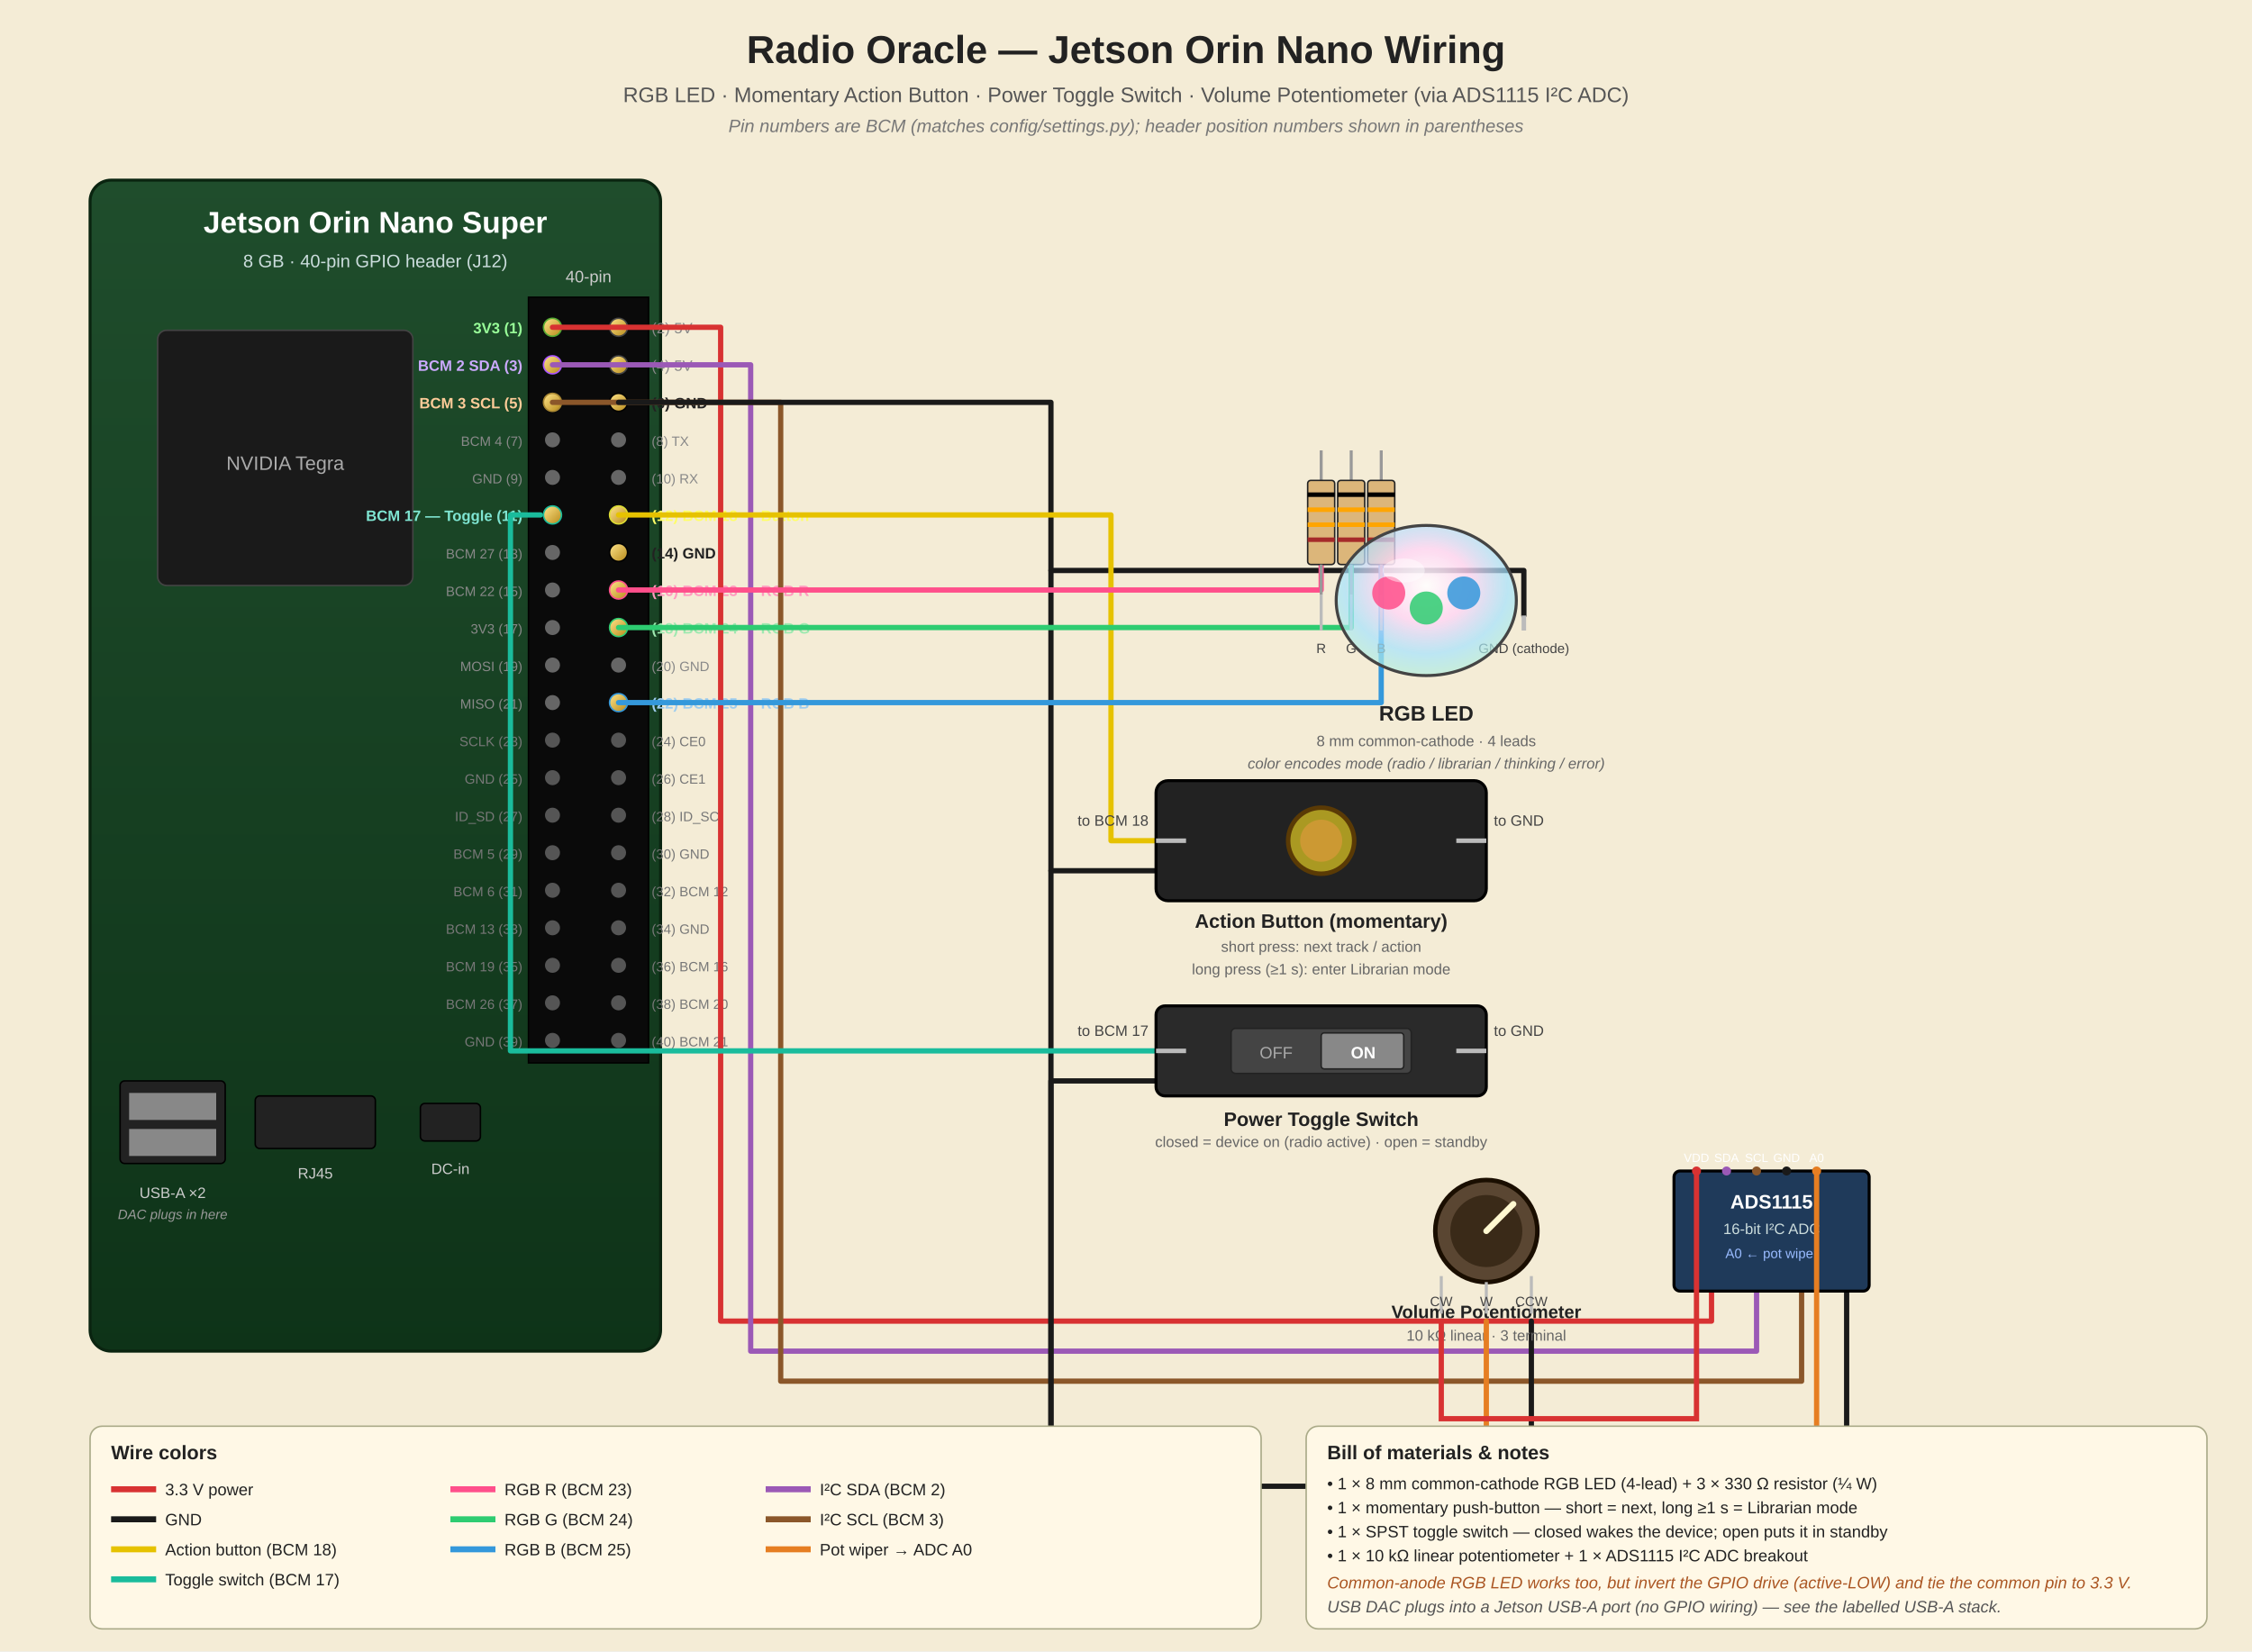
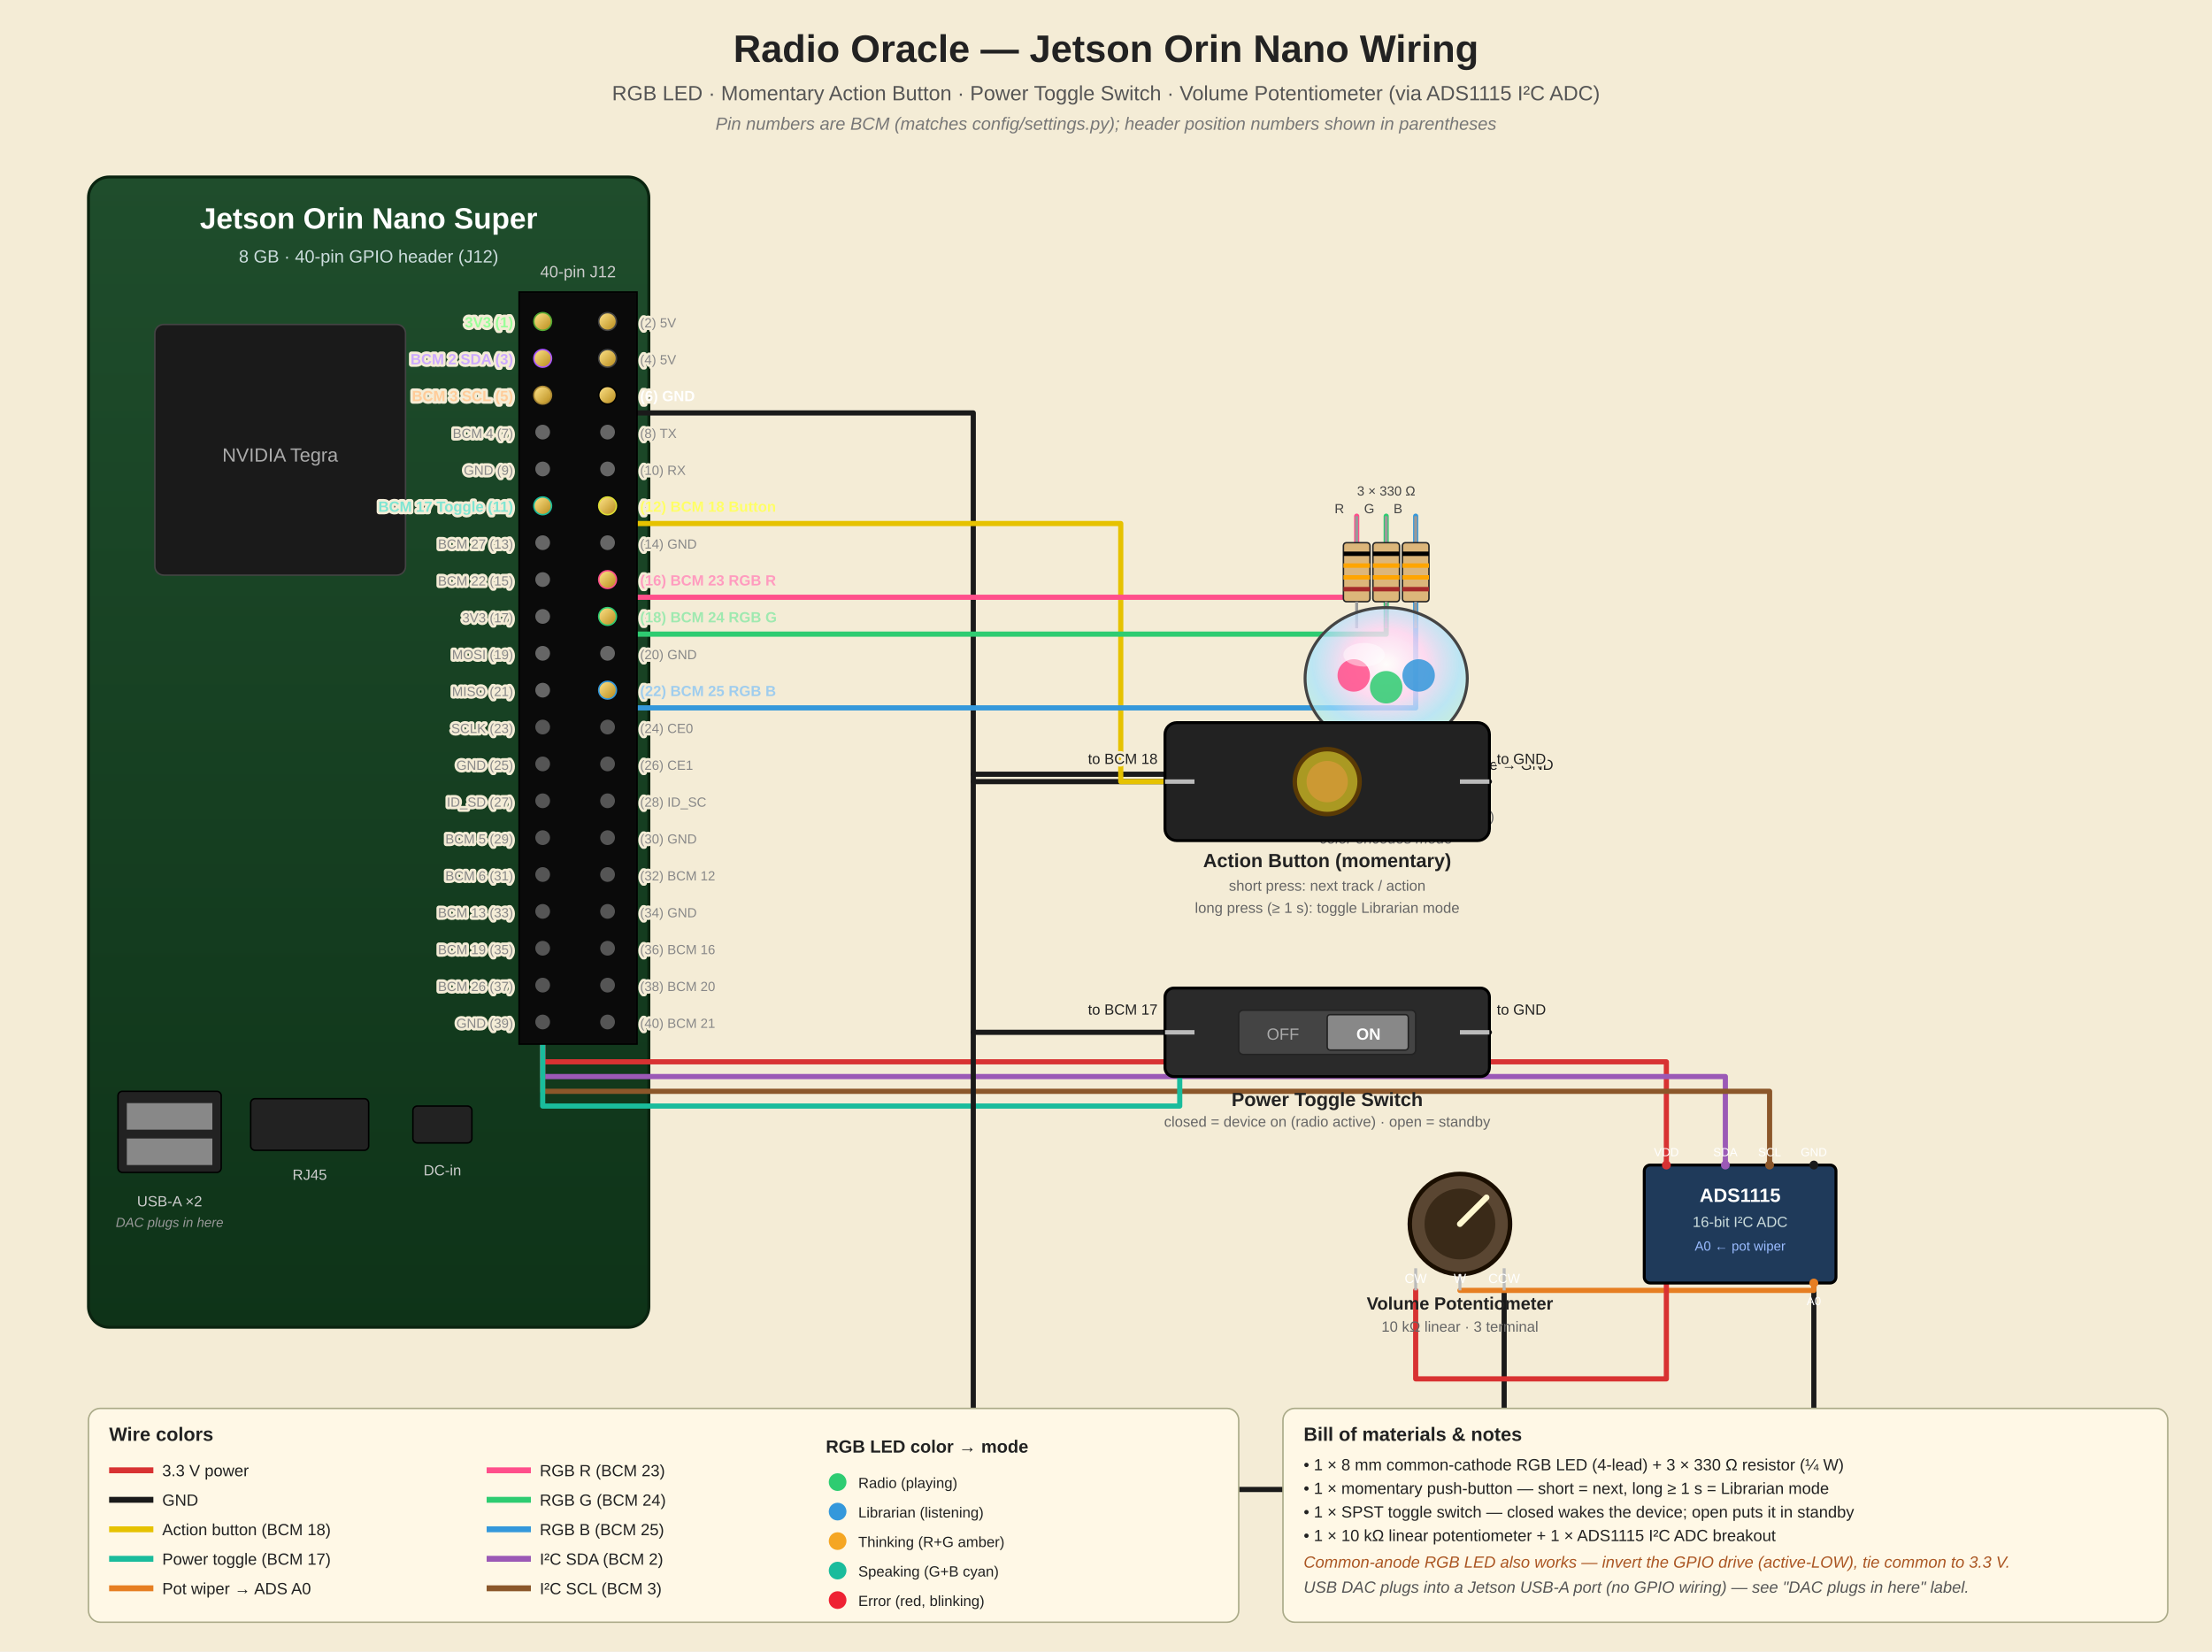
- <svg xmlns="http://www.w3.org/2000/svg" viewBox="0 0 1500 1100" font-family="'Helvetica Neue', Arial, sans-serif">
-   <rect width="1500" height="1100" fill="#f4ecd6" />
+ <svg xmlns="http://www.w3.org/2000/svg" viewBox="0 0 1500 1120" font-family="'Helvetica Neue', Arial, sans-serif">
+   <rect width="1500" height="1120" fill="#f4ecd6" />
  <text x="750" y="42" text-anchor="middle" font-size="26" font-weight="bold" fill="#222">
    Radio Oracle — Jetson Orin Nano Wiring
  </text>
  <text x="750" y="68" text-anchor="middle" font-size="14" fill="#555">
    RGB LED · Momentary Action Button · Power Toggle Switch · Volume Potentiometer (via ADS1115 I²C ADC)
  </text>
  <text x="750" y="88" text-anchor="middle" font-size="12" fill="#777" font-style="italic">
    Pin numbers are BCM (matches config/settings.py); header position numbers shown in parentheses
  </text>
  <defs>
    <linearGradient id="boardGrad" x1="0" y1="0" x2="0" y2="1">
      <stop offset="0%" stop-color="#1f4d2c" />
      <stop offset="100%" stop-color="#0e3318" />
    </linearGradient>
    <linearGradient id="goldPin" x1="0" y1="0" x2="1" y2="1">
      <stop offset="0%" stop-color="#ffe48a" />
      <stop offset="100%" stop-color="#b78a1a" />
    </linearGradient>
    <radialGradient id="rgbDome" cx="0.5" cy="0.4" r="0.7">
      <stop offset="0%" stop-color="#fff" stop-opacity="0.9" />
      <stop offset="35%" stop-color="#ffd6f6" stop-opacity="0.8" />
      <stop offset="65%" stop-color="#a3e3ff" stop-opacity="0.7" />
      <stop offset="100%" stop-color="#bff5c1" stop-opacity="0.7" />
    </radialGradient>
+     <style>
+       .halo {
+         paint-order: stroke fill;
+         stroke: #f4ecd6;
+         stroke-width: 3.5;
+         stroke-linejoin: round;
+       }
+       .halo-light {
+         paint-order: stroke fill;
+         stroke: #0a0a0a;
+         stroke-width: 3;
+         stroke-linejoin: round;
+       }
+       .pin-label-used {
+         font-size: 10px;
+         font-weight: bold;
+       }
+       .pin-label-faint {
+         font-size: 9px;
+         fill: #888;
+       }
+     </style>
  </defs>
-   <g id="jetson">
+   <g id="jetson-board">
    <rect x="60" y="120" width="380" height="780" rx="14" fill="url(#boardGrad)" stroke="#0a2410" stroke-width="2" />
    <text x="250" y="155" text-anchor="middle" font-size="20" font-weight="bold" fill="#fff">
      Jetson Orin Nano Super
    </text>
    <text x="250" y="178" text-anchor="middle" font-size="12" fill="#cdd">
      8 GB · 40-pin GPIO header (J12)
    </text>
    <rect x="105" y="220" width="170" height="170" rx="6" fill="#1a1a1a" stroke="#444" />
    <text x="190" y="313" text-anchor="middle" font-size="13" fill="#aaa">NVIDIA Tegra</text>
-     <g transform="translate(80, 720)">
+     <g transform="translate(80, 740)">
      <rect x="0" y="0" width="70" height="55" rx="3" fill="#222" stroke="#000" />
      <rect x="6" y="8" width="58" height="18" fill="#888" />
      <rect x="6" y="32" width="58" height="18" fill="#888" />
      <text x="35" y="78" text-anchor="middle" font-size="10" fill="#ccc">USB-A ×2</text>
      <text x="35" y="92" text-anchor="middle" font-size="9" fill="#999" font-style="italic">DAC plugs in here</text>
    </g>
-     <rect x="170" y="730" width="80" height="35" rx="3" fill="#222" stroke="#000" />
-     <text x="210" y="785" text-anchor="middle" font-size="10" fill="#ccc">RJ45</text>
-     <rect x="280" y="735" width="40" height="25" rx="3" fill="#222" stroke="#000" />
-     <text x="300" y="782" text-anchor="middle" font-size="10" fill="#ccc">DC-in</text>
-   </g>
-   <g id="header" transform="translate(360,210)">
-     <rect x="-8" y="-12" width="80" height="510" fill="#0a0a0a" stroke="#000" />
-     <text x="32" y="-22" text-anchor="middle" font-size="11" fill="#ccc">40-pin</text>
-     <g transform="translate(0,8)">
-       <circle cx="8" cy="0" r="6" fill="url(#goldPin)" stroke="#5a3" />
-       <circle cx="52" cy="0" r="6" fill="url(#goldPin)" stroke="#444" />
-       <text x="-12" y="4" text-anchor="end" font-size="10" fill="#9f9" font-weight="bold">3V3 (1)</text>
-       <text x="74" y="4" font-size="10" fill="#888">(2) 5V</text>
-     </g>
-     <g transform="translate(0,33)">
-       <circle cx="8" cy="0" r="6" fill="url(#goldPin)" stroke="#a5f" />
-       <circle cx="52" cy="0" r="6" fill="url(#goldPin)" stroke="#444" />
-       <text x="-12" y="4" text-anchor="end" font-size="10" fill="#caf" font-weight="bold">BCM 2 SDA (3)</text>
-       <text x="74" y="4" font-size="10" fill="#888">(4) 5V</text>
-     </g>
-     <g transform="translate(0,58)">
-       <circle cx="8" cy="0" r="6" fill="url(#goldPin)" stroke="#a83" />
-       <circle cx="52" cy="0" r="6" fill="url(#goldPin)" stroke="#000" />
-       <text x="-12" y="4" text-anchor="end" font-size="10" fill="#fc9" font-weight="bold">BCM 3 SCL (5)</text>
-       <text x="74" y="4" font-size="10" fill="#222" font-weight="bold">(6) GND</text>
-     </g>
-     <g transform="translate(0,83)">
-       <circle cx="8" cy="0" r="5" fill="#666" />
-       <circle cx="52" cy="0" r="5" fill="#666" />
-       <text x="-12" y="4" text-anchor="end" font-size="9" fill="#888">BCM 4 (7)</text>
-       <text x="74" y="4" font-size="9" fill="#888">(8) TX</text>
-     </g>
-     <g transform="translate(0,108)">
-       <circle cx="8" cy="0" r="5" fill="#666" />
-       <circle cx="52" cy="0" r="5" fill="#666" />
-       <text x="-12" y="4" text-anchor="end" font-size="9" fill="#888">GND (9)</text>
-       <text x="74" y="4" font-size="9" fill="#888">(10) RX</text>
-     </g>
-     <g transform="translate(0,133)">
-       <circle cx="8" cy="0" r="6" fill="url(#goldPin)" stroke="#1abc9c" />
-       <circle cx="52" cy="0" r="6" fill="url(#goldPin)" stroke="#dd3" />
-       <text x="-12" y="4" text-anchor="end" font-size="10" fill="#7fe5d2" font-weight="bold">BCM 17 — Toggle (11)</text>
-       <text x="74" y="4" font-size="10" fill="#ff6" font-weight="bold">(12) BCM 18 — Button</text>
-     </g>
-     <g transform="translate(0,158)">
-       <circle cx="8" cy="0" r="5" fill="#666" />
-       <circle cx="52" cy="0" r="6" fill="url(#goldPin)" stroke="#000" />
-       <text x="-12" y="4" text-anchor="end" font-size="9" fill="#888">BCM 27 (13)</text>
-       <text x="74" y="4" font-size="10" fill="#222" font-weight="bold">(14) GND</text>
-     </g>
-     <g transform="translate(0,183)">
-       <circle cx="8" cy="0" r="5" fill="#666" />
-       <circle cx="52" cy="0" r="6" fill="url(#goldPin)" stroke="#ff4f8b" />
-       <text x="-12" y="4" text-anchor="end" font-size="9" fill="#888">BCM 22 (15)</text>
-       <text x="74" y="4" font-size="10" fill="#ff9bbf" font-weight="bold">(16) BCM 23 — RGB R</text>
-     </g>
-     <g transform="translate(0,208)">
-       <circle cx="8" cy="0" r="5" fill="#666" />
-       <circle cx="52" cy="0" r="6" fill="url(#goldPin)" stroke="#2ecc71" />
-       <text x="-12" y="4" text-anchor="end" font-size="9" fill="#888">3V3 (17)</text>
-       <text x="74" y="4" font-size="10" fill="#9fe9b0" font-weight="bold">(18) BCM 24 — RGB G</text>
-     </g>
-     <g transform="translate(0,233)">
-       <circle cx="8" cy="0" r="5" fill="#666" />
-       <circle cx="52" cy="0" r="5" fill="#666" />
-       <text x="-12" y="4" text-anchor="end" font-size="9" fill="#888">MOSI (19)</text>
-       <text x="74" y="4" font-size="9" fill="#888">(20) GND</text>
-     </g>
-     <g transform="translate(0,258)">
-       <circle cx="8" cy="0" r="5" fill="#666" />
-       <circle cx="52" cy="0" r="6" fill="url(#goldPin)" stroke="#3498db" />
-       <text x="-12" y="4" text-anchor="end" font-size="9" fill="#888">MISO (21)</text>
-       <text x="74" y="4" font-size="10" fill="#9fcdee" font-weight="bold">(22) BCM 25 — RGB B</text>
-     </g>
-     <g font-size="9" fill="#777">
-       <g transform="translate(0,283)">
-         <circle cx="8" cy="0" r="5" fill="#555" />
-         <circle cx="52" cy="0" r="5" fill="#555" />
-         <text x="-12" y="4" text-anchor="end">SCLK (23)</text>
-         <text x="74" y="4">(24) CE0</text>
-       </g>
-       <g transform="translate(0,308)">
-         <circle cx="8" cy="0" r="5" fill="#555" />
-         <circle cx="52" cy="0" r="5" fill="#555" />
-         <text x="-12" y="4" text-anchor="end">GND (25)</text>
-         <text x="74" y="4">(26) CE1</text>
-       </g>
-       <g transform="translate(0,333)">
-         <circle cx="8" cy="0" r="5" fill="#555" />
-         <circle cx="52" cy="0" r="5" fill="#555" />
-         <text x="-12" y="4" text-anchor="end">ID_SD (27)</text>
-         <text x="74" y="4">(28) ID_SC</text>
-       </g>
-       <g transform="translate(0,358)">
-         <circle cx="8" cy="0" r="5" fill="#555" />
-         <circle cx="52" cy="0" r="5" fill="#555" />
-         <text x="-12" y="4" text-anchor="end">BCM 5 (29)</text>
-         <text x="74" y="4">(30) GND</text>
-       </g>
-       <g transform="translate(0,383)">
-         <circle cx="8" cy="0" r="5" fill="#555" />
-         <circle cx="52" cy="0" r="5" fill="#555" />
-         <text x="-12" y="4" text-anchor="end">BCM 6 (31)</text>
-         <text x="74" y="4">(32) BCM 12</text>
-       </g>
-       <g transform="translate(0,408)">
-         <circle cx="8" cy="0" r="5" fill="#555" />
-         <circle cx="52" cy="0" r="5" fill="#555" />
-         <text x="-12" y="4" text-anchor="end">BCM 13 (33)</text>
-         <text x="74" y="4">(34) GND</text>
-       </g>
-       <g transform="translate(0,433)">
-         <circle cx="8" cy="0" r="5" fill="#555" />
-         <circle cx="52" cy="0" r="5" fill="#555" />
-         <text x="-12" y="4" text-anchor="end">BCM 19 (35)</text>
-         <text x="74" y="4">(36) BCM 16</text>
-       </g>
-       <g transform="translate(0,458)">
-         <circle cx="8" cy="0" r="5" fill="#555" />
-         <circle cx="52" cy="0" r="5" fill="#555" />
-         <text x="-12" y="4" text-anchor="end">BCM 26 (37)</text>
-         <text x="74" y="4">(38) BCM 20</text>
-       </g>
-       <g transform="translate(0,483)">
-         <circle cx="8" cy="0" r="5" fill="#555" />
-         <circle cx="52" cy="0" r="5" fill="#555" />
-         <text x="-12" y="4" text-anchor="end">GND (39)</text>
-         <text x="74" y="4">(40) BCM 21</text>
-       </g>
-     </g>
-   </g>
-   <g fill="none" stroke-width="3.5" stroke-linecap="round" stroke-linejoin="round">
-     <path d="M 368 218 L 480 218 L 480 880 L 1140 880 L 1140 820" stroke="#d83232" />
-     <path d="M 368 243 L 500 243 L 500 900 L 1170 900 L 1170 820" stroke="#9b59b6" />
-     <path d="M 368 268 L 520 268 L 520 920 L 1200 920 L 1200 820" stroke="#8b572a" />
-     <path d="M 412 268 L 700 268 L 700 990 L 1230 990 L 1230 820" stroke="#1a1a1a" />
-     <path d="M 700 990 L 700 720 L 800 720" stroke="#1a1a1a" />
-     <path d="M 700 580 L 800 580" stroke="#1a1a1a" />
-     <path d="M 700 380 L 1015 380 L 1015 410" stroke="#1a1a1a" />
-     <path d="M 1020 880 L 1020 990" stroke="#1a1a1a" />
-     <path d="M 360 343 L 340 343 L 340 700 L 800 700" stroke="#1abc9c" />
-     <path d="M 412 343 L 740 343 L 740 560 L 800 560" stroke="#e6c200" />
-     <path d="M 412 393 L 880 393 L 880 350" stroke="#ff4f8b" />
-     <path d="M 412 418 L 900 418 L 900 350" stroke="#2ecc71" />
-     <path d="M 412 468 L 920 468 L 920 350" stroke="#3498db" />
-   </g>
-   <g id="rgb-led" transform="translate(950,300)">
-     <g transform="translate(-70,50)">
-       <line x1="0" y1="-50" x2="0" y2="-30" stroke="#999" stroke-width="2" />
-       <rect x="-9" y="-30" width="18" height="56" rx="2" fill="#dcb67a" stroke="#222" />
-       <rect x="-9" y="-22" width="18" height="3" fill="#000" />
-       <rect x="-9" y="-12" width="18" height="3" fill="orange" />
-       <rect x="-9" y="-2" width="18" height="3" fill="orange" />
-       <rect x="-9" y="8" width="18" height="3" fill="brown" />
-       <line x1="0" y1="26" x2="0" y2="46" stroke="#999" stroke-width="2" />
-       <text x="14" y="3" font-size="9" fill="#444">330 Ω</text>
-     </g>
-     <g transform="translate(-50,50)">
-       <line x1="0" y1="-50" x2="0" y2="-30" stroke="#999" stroke-width="2" />
-       <rect x="-9" y="-30" width="18" height="56" rx="2" fill="#dcb67a" stroke="#222" />
-       <rect x="-9" y="-22" width="18" height="3" fill="#000" />
-       <rect x="-9" y="-12" width="18" height="3" fill="orange" />
-       <rect x="-9" y="-2" width="18" height="3" fill="orange" />
-       <rect x="-9" y="8" width="18" height="3" fill="brown" />
-       <line x1="0" y1="26" x2="0" y2="46" stroke="#999" stroke-width="2" />
-     </g>
-     <g transform="translate(-30,50)">
-       <line x1="0" y1="-50" x2="0" y2="-30" stroke="#999" stroke-width="2" />
-       <rect x="-9" y="-30" width="18" height="56" rx="2" fill="#dcb67a" stroke="#222" />
-       <rect x="-9" y="-22" width="18" height="3" fill="#000" />
-       <rect x="-9" y="-12" width="18" height="3" fill="orange" />
-       <rect x="-9" y="-2" width="18" height="3" fill="orange" />
-       <rect x="-9" y="8" width="18" height="3" fill="brown" />
-       <line x1="0" y1="26" x2="0" y2="46" stroke="#999" stroke-width="2" />
-     </g>
-     <line x1="-70" y1="96" x2="-70" y2="120" stroke="#bbb" stroke-width="2" />
-     <line x1="-50" y1="96" x2="-50" y2="120" stroke="#bbb" stroke-width="2" />
-     <line x1="-30" y1="96" x2="-30" y2="120" stroke="#bbb" stroke-width="2" />
-     <line x1="65" y1="110" x2="65" y2="120" stroke="#bbb" stroke-width="3" />
-     <text x="-70" y="135" text-anchor="middle" font-size="9" fill="#444">R</text>
-     <text x="-50" y="135" text-anchor="middle" font-size="9" fill="#444">G</text>
-     <text x="-30" y="135" text-anchor="middle" font-size="9" fill="#444">B</text>
-     <text x="65" y="135" text-anchor="middle" font-size="9" fill="#444">GND (cathode)</text>
-     <ellipse cx="0" cy="100" rx="60" ry="50" fill="url(#rgbDome)" stroke="#444" stroke-width="2" />
-     <circle cx="-25" cy="95" r="11" fill="#ff4f8b" opacity="0.85" />
-     <circle cx="0" cy="105" r="11" fill="#2ecc71" opacity="0.85" />
-     <circle cx="25" cy="95" r="11" fill="#3498db" opacity="0.85" />
-     <ellipse cx="-15" cy="80" rx="14" ry="8" fill="#fff" opacity="0.45" />
-     <text x="0" y="180" text-anchor="middle" font-size="14" font-weight="bold" fill="#222">RGB LED</text>
-     <text x="0" y="197" text-anchor="middle" font-size="10" fill="#666">8 mm common-cathode · 4 leads</text>
-     <text x="0" y="212" text-anchor="middle" font-size="10" fill="#666" font-style="italic">color encodes mode (radio / librarian / thinking / error)</text>
-   </g>
-   <g id="action-button" transform="translate(880,560)">
+     <rect x="170" y="745" width="80" height="35" rx="3" fill="#222" stroke="#000" />
+     <text x="210" y="800" text-anchor="middle" font-size="10" fill="#ccc">RJ45</text>
+     <rect x="280" y="750" width="40" height="25" rx="3" fill="#222" stroke="#000" />
+     <text x="300" y="797" text-anchor="middle" font-size="10" fill="#ccc">DC-in</text>
+   </g>
+   <g id="wires" fill="none" stroke-width="3.5" stroke-linecap="round" stroke-linejoin="round">
+     <path d="M 368 218 V 720 H 1130 V 790" stroke="#d83232" />
+     <path d="M 368 243 V 730 H 1170 V 790" stroke="#9b59b6" />
+     <path d="M 368 268 V 740 H 1200 V 790" stroke="#8b572a" />
+     <path d="M 368 343 V 750 H 800 V 700 H 790" stroke="#1abc9c" />
+     <path d="M 412 268 V 280 H 660 V 1010" stroke="#1a1a1a" />
+     <path d="M 660 525 H 970" stroke="#1a1a1a" />
+     <path d="M 660 530 H 1010" stroke="#1a1a1a" />
+     <path d="M 660 700 H 1010" stroke="#1a1a1a" />
+     <path d="M 660 1010 H 1230 V 790" stroke="#1a1a1a" />
+     <path d="M 1020 875 V 1010" stroke="#1a1a1a" />
+     <path d="M 412 343 V 355 H 760 V 530 H 790" stroke="#e6c200" />
+     <path d="M 412 393 V 405 H 920 V 350" stroke="#ff4f8b" />
+     <path d="M 412 418 V 430 H 940 V 350" stroke="#2ecc71" />
+     <path d="M 412 468 V 480 H 960 V 350" stroke="#3498db" />
+     <path d="M 990 875 H 1230 V 870" stroke="#e67e22" />
+     <path d="M 960 875 V 935 H 1130 V 790" stroke="#d83232" />
+   </g>
+   <g id="rgb-led" transform="translate(940,380)">
+     <g transform="translate(-20,0)">
+       <line x1="0" y1="-30" x2="0" y2="-12" stroke="#999" stroke-width="2" />
+       <rect x="-9" y="-12" width="18" height="40" rx="2" fill="#dcb67a" stroke="#222" />
+       <rect x="-9" y="-6" width="18" height="3" fill="#000" />
+       <rect x="-9" y="2" width="18" height="3" fill="orange" />
+       <rect x="-9" y="10" width="18" height="3" fill="orange" />
+       <rect x="-9" y="18" width="18" height="3" fill="brown" />
+       <line x1="0" y1="28" x2="0" y2="46" stroke="#999" stroke-width="2" />
+       <text x="-15" y="-32" font-size="9" fill="#444">R</text>
+     </g>
+     <g transform="translate(0,0)">
+       <line x1="0" y1="-30" x2="0" y2="-12" stroke="#999" stroke-width="2" />
+       <rect x="-9" y="-12" width="18" height="40" rx="2" fill="#dcb67a" stroke="#222" />
+       <rect x="-9" y="-6" width="18" height="3" fill="#000" />
+       <rect x="-9" y="2" width="18" height="3" fill="orange" />
+       <rect x="-9" y="10" width="18" height="3" fill="orange" />
+       <rect x="-9" y="18" width="18" height="3" fill="brown" />
+       <line x1="0" y1="28" x2="0" y2="46" stroke="#999" stroke-width="2" />
+       <text x="-15" y="-32" font-size="9" fill="#444">G</text>
+     </g>
+     <g transform="translate(20,0)">
+       <line x1="0" y1="-30" x2="0" y2="-12" stroke="#999" stroke-width="2" />
+       <rect x="-9" y="-12" width="18" height="40" rx="2" fill="#dcb67a" stroke="#222" />
+       <rect x="-9" y="-6" width="18" height="3" fill="#000" />
+       <rect x="-9" y="2" width="18" height="3" fill="orange" />
+       <rect x="-9" y="10" width="18" height="3" fill="orange" />
+       <rect x="-9" y="18" width="18" height="3" fill="brown" />
+       <line x1="0" y1="28" x2="0" y2="46" stroke="#999" stroke-width="2" />
+       <text x="-15" y="-32" font-size="9" fill="#444">B</text>
+     </g>
+     <text x="0" y="-44" text-anchor="middle" font-size="9" fill="#444">3 × 330 Ω</text>
+     <ellipse cx="0" cy="80" rx="55" ry="48" fill="url(#rgbDome)" stroke="#444" stroke-width="2" />
+     <circle cx="-22" cy="78" r="11" fill="#ff4f8b" opacity="0.85" />
+     <circle cx="0" cy="86" r="11" fill="#2ecc71" opacity="0.85" />
+     <circle cx="22" cy="78" r="11" fill="#3498db" opacity="0.85" />
+     <ellipse cx="-15" cy="64" rx="14" ry="8" fill="#fff" opacity="0.45" />
+     <line x1="30" y1="125" x2="30" y2="145" stroke="#bbb" stroke-width="3" />
+     <text x="40" y="142" font-size="10" fill="#222" class="halo">cathode → GND</text>
+     <text x="0" y="160" text-anchor="middle" font-size="14" font-weight="bold" fill="#222">RGB LED</text>
+     <text x="0" y="177" text-anchor="middle" font-size="10" fill="#666">8 mm common-cathode (4 leads)</text>
+     <text x="0" y="192" text-anchor="middle" font-size="10" fill="#666" font-style="italic">color encodes mode</text>
+   </g>
+   <g id="action-button" transform="translate(900,530)">
    <rect x="-110" y="-40" width="220" height="80" rx="8" fill="#222" stroke="#000" stroke-width="2" />
    <circle cx="0" cy="0" r="22" fill="#a92" stroke="#5a3a05" stroke-width="3" />
    <circle cx="0" cy="0" r="14" fill="#c93" />
    <text x="0" y="58" text-anchor="middle" font-size="13" font-weight="bold" fill="#222">Action Button (momentary)</text>
    <text x="0" y="74" text-anchor="middle" font-size="10" fill="#666">short press: next track / action</text>
-     <text x="0" y="89" text-anchor="middle" font-size="10" fill="#666">long press (≥1 s): enter Librarian mode</text>
+     <text x="0" y="89" text-anchor="middle" font-size="10" fill="#666">long press (≥ 1 s): toggle Librarian mode</text>
    <line x1="-90" y1="0" x2="-110" y2="0" stroke="#bbb" stroke-width="3" />
-     <text x="-115" y="-10" text-anchor="end" font-size="10" fill="#444">to BCM 18</text>
+     <text x="-115" y="-12" text-anchor="end" font-size="10" fill="#222" class="halo">to BCM 18</text>
    <line x1="90" y1="0" x2="110" y2="0" stroke="#bbb" stroke-width="3" />
-     <text x="115" y="-10" font-size="10" fill="#444">to GND</text>
-   </g>
-   <g id="power-toggle" transform="translate(880,700)">
+     <text x="115" y="-12" font-size="10" fill="#222" class="halo">to GND</text>
+   </g>
+   <g id="power-toggle" transform="translate(900,700)">
    <rect x="-110" y="-30" width="220" height="60" rx="6" fill="#2a2a2a" stroke="#000" stroke-width="2" />
    <rect x="-60" y="-15" width="120" height="30" rx="3" fill="#444" stroke="#222" />
    <rect x="0" y="-12" width="55" height="24" rx="2" fill="#888" stroke="#222" />
    <text x="-30" y="5" text-anchor="middle" font-size="11" fill="#aaa">OFF</text>
    <text x="28" y="5" text-anchor="middle" font-size="11" fill="#fff" font-weight="bold">ON</text>
    <text x="0" y="50" text-anchor="middle" font-size="13" font-weight="bold" fill="#222">Power Toggle Switch</text>
    <text x="0" y="64" text-anchor="middle" font-size="10" fill="#666">closed = device on (radio active) · open = standby</text>
    <line x1="-90" y1="0" x2="-110" y2="0" stroke="#bbb" stroke-width="3" />
-     <text x="-115" y="-10" text-anchor="end" font-size="10" fill="#444">to BCM 17</text>
+     <text x="-115" y="-12" text-anchor="end" font-size="10" fill="#222" class="halo">to BCM 17</text>
    <line x1="90" y1="0" x2="110" y2="0" stroke="#bbb" stroke-width="3" />
-     <text x="115" y="-10" font-size="10" fill="#444">to GND</text>
-   </g>
-   <g id="pot" transform="translate(990,820)">
+     <text x="115" y="-12" font-size="10" fill="#222" class="halo">to GND</text>
+   </g>
+   <g id="pot" transform="translate(990,830)">
    <circle cx="0" cy="0" r="34" fill="#5a4632" stroke="#1a0e00" stroke-width="3" />
    <circle cx="0" cy="0" r="24" fill="#3a2a18" />
    <line x1="0" y1="0" x2="18" y2="-18" stroke="#fff8d0" stroke-width="4" stroke-linecap="round" />
    <text x="0" y="58" text-anchor="middle" font-size="12" font-weight="bold" fill="#222">Volume Potentiometer</text>
    <text x="0" y="73" text-anchor="middle" font-size="10" fill="#666">10 kΩ linear · 3 terminal</text>
-     <line x1="-30" y1="30" x2="-30" y2="55" stroke="#bbb" stroke-width="2" />
-     <line x1="0" y1="34" x2="0" y2="55" stroke="#bbb" stroke-width="2" />
-     <line x1="30" y1="30" x2="30" y2="55" stroke="#bbb" stroke-width="2" />
-     <text x="-30" y="50" text-anchor="middle" font-size="9" fill="#444">CW</text>
-     <text x="0" y="50" text-anchor="middle" font-size="9" fill="#444">W</text>
-     <text x="30" y="50" text-anchor="middle" font-size="9" fill="#444">CCW</text>
-   </g>
-   <g id="ads1115" transform="translate(1180,820)">
+     <line x1="-30" y1="30" x2="-30" y2="45" stroke="#bbb" stroke-width="2" />
+     <line x1="0" y1="34" x2="0" y2="45" stroke="#bbb" stroke-width="2" />
+     <line x1="30" y1="30" x2="30" y2="45" stroke="#bbb" stroke-width="2" />
+     <text x="-30" y="40" text-anchor="middle" font-size="9" fill="#fff">CW</text>
+     <text x="0" y="40" text-anchor="middle" font-size="9" fill="#fff">W</text>
+     <text x="30" y="40" text-anchor="middle" font-size="9" fill="#fff">CCW</text>
+   </g>
+   <g id="ads1115" transform="translate(1180,830)">
    <rect x="-65" y="-40" width="130" height="80" rx="4" fill="#1f3a5a" stroke="#000" stroke-width="2" />
    <text x="0" y="-15" text-anchor="middle" font-size="13" font-weight="bold" fill="#fff">ADS1115</text>
    <text x="0" y="2" text-anchor="middle" font-size="10" fill="#cdd">16-bit I²C ADC</text>
    <text x="0" y="18" text-anchor="middle" font-size="9" fill="#9bf">A0 ← pot wiper</text>
    <g font-size="8" fill="#fff">
      <circle cx="-50" cy="-40" r="3" fill="#d83232" />
      <text x="-50" y="-46" text-anchor="middle">VDD</text>
-       <circle cx="-30" cy="-40" r="3" fill="#9b59b6" />
-       <text x="-30" y="-46" text-anchor="middle">SDA</text>
-       <circle cx="-10" cy="-40" r="3" fill="#8b572a" />
-       <text x="-10" y="-46" text-anchor="middle">SCL</text>
-       <circle cx="10" cy="-40" r="3" fill="#1a1a1a" />
-       <text x="10" y="-46" text-anchor="middle">GND</text>
-       <circle cx="30" cy="-40" r="3" fill="#e67e22" />
-       <text x="30" y="-46" text-anchor="middle">A0</text>
-     </g>
-   </g>
-   <path d="M 990 880 L 990 970 L 1210 970 L 1210 780" fill="none" stroke="#e67e22" stroke-width="3.5" stroke-linecap="round" />
-   <path d="M 960 880 L 960 945 L 1130 945 L 1130 780" fill="none" stroke="#d83232" stroke-width="3.5" stroke-linecap="round" />
-   <g id="legend" transform="translate(60,950)">
-     <rect x="0" y="0" width="780" height="135" rx="8" fill="#fff8e6" stroke="#aa8" stroke-width="1" />
+       <circle cx="-10" cy="-40" r="3" fill="#9b59b6" />
+       <text x="-10" y="-46" text-anchor="middle">SDA</text>
+       <circle cx="20" cy="-40" r="3" fill="#8b572a" />
+       <text x="20" y="-46" text-anchor="middle">SCL</text>
+       <circle cx="50" cy="-40" r="3" fill="#1a1a1a" />
+       <text x="50" y="-46" text-anchor="middle">GND</text>
+       <circle cx="50" cy="40" r="3" fill="#e67e22" />
+       <text x="50" y="55" text-anchor="middle">A0</text>
+     </g>
+   </g>
+   <g id="header" transform="translate(360,210)">
+     <rect x="-8" y="-12" width="80" height="510" fill="#0a0a0a" stroke="#000" />
+     <text x="32" y="-22" text-anchor="middle" font-size="11" fill="#ccc">40-pin J12</text>
+     <g transform="translate(0,8)">
+       <circle cx="8" cy="0" r="6" fill="url(#goldPin)" stroke="#5a3" />
+       <circle cx="52" cy="0" r="6" fill="url(#goldPin)" stroke="#444" />
+       <text x="-12" y="4" text-anchor="end" class="pin-label-used halo" fill="#9f9">3V3 (1)</text>
+       <text x="74" y="4" class="pin-label-faint halo">(2) 5V</text>
+     </g>
+     <g transform="translate(0,33)">
+       <circle cx="8" cy="0" r="6" fill="url(#goldPin)" stroke="#a5f" />
+       <circle cx="52" cy="0" r="6" fill="url(#goldPin)" stroke="#444" />
+       <text x="-12" y="4" text-anchor="end" class="pin-label-used halo" fill="#caf">BCM 2 SDA (3)</text>
+       <text x="74" y="4" class="pin-label-faint halo">(4) 5V</text>
+     </g>
+     <g transform="translate(0,58)">
+       <circle cx="8" cy="0" r="6" fill="url(#goldPin)" stroke="#a83" />
+       <circle cx="52" cy="0" r="6" fill="url(#goldPin)" stroke="#000" />
+       <text x="-12" y="4" text-anchor="end" class="pin-label-used halo" fill="#fc9">BCM 3 SCL (5)</text>
+       <text x="74" y="4" class="pin-label-used halo" fill="#fff">(6) GND</text>
+     </g>
+     <g transform="translate(0,83)">
+       <circle cx="8" cy="0" r="5" fill="#666" />
+       <circle cx="52" cy="0" r="5" fill="#666" />
+       <text x="-12" y="4" text-anchor="end" class="pin-label-faint halo">BCM 4 (7)</text>
+       <text x="74" y="4" class="pin-label-faint halo">(8) TX</text>
+     </g>
+     <g transform="translate(0,108)">
+       <circle cx="8" cy="0" r="5" fill="#666" />
+       <circle cx="52" cy="0" r="5" fill="#666" />
+       <text x="-12" y="4" text-anchor="end" class="pin-label-faint halo">GND (9)</text>
+       <text x="74" y="4" class="pin-label-faint halo">(10) RX</text>
+     </g>
+     <g transform="translate(0,133)">
+       <circle cx="8" cy="0" r="6" fill="url(#goldPin)" stroke="#1abc9c" />
+       <circle cx="52" cy="0" r="6" fill="url(#goldPin)" stroke="#dd3" />
+       <text x="-12" y="4" text-anchor="end" class="pin-label-used halo" fill="#7fe5d2">BCM 17 Toggle (11)</text>
+       <text x="74" y="4" class="pin-label-used halo" fill="#ff6">(12) BCM 18 Button</text>
+     </g>
+     <g transform="translate(0,158)">
+       <circle cx="8" cy="0" r="5" fill="#666" />
+       <circle cx="52" cy="0" r="5" fill="#666" />
+       <text x="-12" y="4" text-anchor="end" class="pin-label-faint halo">BCM 27 (13)</text>
+       <text x="74" y="4" class="pin-label-faint halo">(14) GND</text>
+     </g>
+     <g transform="translate(0,183)">
+       <circle cx="8" cy="0" r="5" fill="#666" />
+       <circle cx="52" cy="0" r="6" fill="url(#goldPin)" stroke="#ff4f8b" />
+       <text x="-12" y="4" text-anchor="end" class="pin-label-faint halo">BCM 22 (15)</text>
+       <text x="74" y="4" class="pin-label-used halo" fill="#ff9bbf">(16) BCM 23 RGB R</text>
+     </g>
+     <g transform="translate(0,208)">
+       <circle cx="8" cy="0" r="5" fill="#666" />
+       <circle cx="52" cy="0" r="6" fill="url(#goldPin)" stroke="#2ecc71" />
+       <text x="-12" y="4" text-anchor="end" class="pin-label-faint halo">3V3 (17)</text>
+       <text x="74" y="4" class="pin-label-used halo" fill="#9fe9b0">(18) BCM 24 RGB G</text>
+     </g>
+     <g transform="translate(0,233)">
+       <circle cx="8" cy="0" r="5" fill="#666" />
+       <circle cx="52" cy="0" r="5" fill="#666" />
+       <text x="-12" y="4" text-anchor="end" class="pin-label-faint halo">MOSI (19)</text>
+       <text x="74" y="4" class="pin-label-faint halo">(20) GND</text>
+     </g>
+     <g transform="translate(0,258)">
+       <circle cx="8" cy="0" r="5" fill="#666" />
+       <circle cx="52" cy="0" r="6" fill="url(#goldPin)" stroke="#3498db" />
+       <text x="-12" y="4" text-anchor="end" class="pin-label-faint halo">MISO (21)</text>
+       <text x="74" y="4" class="pin-label-used halo" fill="#9fcdee">(22) BCM 25 RGB B</text>
+     </g>
+     <g>
+       <g transform="translate(0,283)">
+         <circle cx="8" cy="0" r="5" fill="#555" />
+         <circle cx="52" cy="0" r="5" fill="#555" />
+         <text x="-12" y="4" text-anchor="end" class="pin-label-faint halo">SCLK (23)</text>
+         <text x="74" y="4" class="pin-label-faint halo">(24) CE0</text>
+       </g>
+       <g transform="translate(0,308)">
+         <circle cx="8" cy="0" r="5" fill="#555" />
+         <circle cx="52" cy="0" r="5" fill="#555" />
+         <text x="-12" y="4" text-anchor="end" class="pin-label-faint halo">GND (25)</text>
+         <text x="74" y="4" class="pin-label-faint halo">(26) CE1</text>
+       </g>
+       <g transform="translate(0,333)">
+         <circle cx="8" cy="0" r="5" fill="#555" />
+         <circle cx="52" cy="0" r="5" fill="#555" />
+         <text x="-12" y="4" text-anchor="end" class="pin-label-faint halo">ID_SD (27)</text>
+         <text x="74" y="4" class="pin-label-faint halo">(28) ID_SC</text>
+       </g>
+       <g transform="translate(0,358)">
+         <circle cx="8" cy="0" r="5" fill="#555" />
+         <circle cx="52" cy="0" r="5" fill="#555" />
+         <text x="-12" y="4" text-anchor="end" class="pin-label-faint halo">BCM 5 (29)</text>
+         <text x="74" y="4" class="pin-label-faint halo">(30) GND</text>
+       </g>
+       <g transform="translate(0,383)">
+         <circle cx="8" cy="0" r="5" fill="#555" />
+         <circle cx="52" cy="0" r="5" fill="#555" />
+         <text x="-12" y="4" text-anchor="end" class="pin-label-faint halo">BCM 6 (31)</text>
+         <text x="74" y="4" class="pin-label-faint halo">(32) BCM 12</text>
+       </g>
+       <g transform="translate(0,408)">
+         <circle cx="8" cy="0" r="5" fill="#555" />
+         <circle cx="52" cy="0" r="5" fill="#555" />
+         <text x="-12" y="4" text-anchor="end" class="pin-label-faint halo">BCM 13 (33)</text>
+         <text x="74" y="4" class="pin-label-faint halo">(34) GND</text>
+       </g>
+       <g transform="translate(0,433)">
+         <circle cx="8" cy="0" r="5" fill="#555" />
+         <circle cx="52" cy="0" r="5" fill="#555" />
+         <text x="-12" y="4" text-anchor="end" class="pin-label-faint halo">BCM 19 (35)</text>
+         <text x="74" y="4" class="pin-label-faint halo">(36) BCM 16</text>
+       </g>
+       <g transform="translate(0,458)">
+         <circle cx="8" cy="0" r="5" fill="#555" />
+         <circle cx="52" cy="0" r="5" fill="#555" />
+         <text x="-12" y="4" text-anchor="end" class="pin-label-faint halo">BCM 26 (37)</text>
+         <text x="74" y="4" class="pin-label-faint halo">(38) BCM 20</text>
+       </g>
+       <g transform="translate(0,483)">
+         <circle cx="8" cy="0" r="5" fill="#555" />
+         <circle cx="52" cy="0" r="5" fill="#555" />
+         <text x="-12" y="4" text-anchor="end" class="pin-label-faint halo">GND (39)</text>
+         <text x="74" y="4" class="pin-label-faint halo">(40) BCM 21</text>
+       </g>
+     </g>
+   </g>
+   <g id="legend" transform="translate(60,955)">
+     <rect x="0" y="0" width="780" height="145" rx="8" fill="#fff8e6" stroke="#aa8" stroke-width="1" />
    <text x="14" y="22" font-size="13" font-weight="bold" fill="#222">Wire colors</text>
    <g font-size="11" fill="#222">
      <line x1="14" y1="42" x2="44" y2="42" stroke="#d83232" stroke-width="4" />
      <text x="50" y="46">3.3 V power</text>
      <line x1="14" y1="62" x2="44" y2="62" stroke="#1a1a1a" stroke-width="4" />
      <text x="50" y="66">GND</text>
      <line x1="14" y1="82" x2="44" y2="82" stroke="#e6c200" stroke-width="4" />
      <text x="50" y="86">Action button (BCM 18)</text>
      <line x1="14" y1="102" x2="44" y2="102" stroke="#1abc9c" stroke-width="4" />
-       <text x="50" y="106">Toggle switch (BCM 17)</text>
-       <line x1="240" y1="42" x2="270" y2="42" stroke="#ff4f8b" stroke-width="4" />
-       <text x="276" y="46">RGB R (BCM 23)</text>
-       <line x1="240" y1="62" x2="270" y2="62" stroke="#2ecc71" stroke-width="4" />
-       <text x="276" y="66">RGB G (BCM 24)</text>
-       <line x1="240" y1="82" x2="270" y2="82" stroke="#3498db" stroke-width="4" />
-       <text x="276" y="86">RGB B (BCM 25)</text>
-       <line x1="450" y1="42" x2="480" y2="42" stroke="#9b59b6" stroke-width="4" />
-       <text x="486" y="46">I²C SDA (BCM 2)</text>
-       <line x1="450" y1="62" x2="480" y2="62" stroke="#8b572a" stroke-width="4" />
-       <text x="486" y="66">I²C SCL (BCM 3)</text>
-       <line x1="450" y1="82" x2="480" y2="82" stroke="#e67e22" stroke-width="4" />
-       <text x="486" y="86">Pot wiper → ADC A0</text>
-     </g>
-   </g>
-   <g id="notes" transform="translate(870,950)">
-     <rect x="0" y="0" width="600" height="135" rx="8" fill="#fff8e6" stroke="#aa8" stroke-width="1" />
+       <text x="50" y="106">Power toggle (BCM 17)</text>
+       <line x1="14" y1="122" x2="44" y2="122" stroke="#e67e22" stroke-width="4" />
+       <text x="50" y="126">Pot wiper → ADS A0</text>
+       <line x1="270" y1="42" x2="300" y2="42" stroke="#ff4f8b" stroke-width="4" />
+       <text x="306" y="46">RGB R (BCM 23)</text>
+       <line x1="270" y1="62" x2="300" y2="62" stroke="#2ecc71" stroke-width="4" />
+       <text x="306" y="66">RGB G (BCM 24)</text>
+       <line x1="270" y1="82" x2="300" y2="82" stroke="#3498db" stroke-width="4" />
+       <text x="306" y="86">RGB B (BCM 25)</text>
+       <line x1="270" y1="102" x2="300" y2="102" stroke="#9b59b6" stroke-width="4" />
+       <text x="306" y="106">I²C SDA (BCM 2)</text>
+       <line x1="270" y1="122" x2="300" y2="122" stroke="#8b572a" stroke-width="4" />
+       <text x="306" y="126">I²C SCL (BCM 3)</text>
+     </g>
+     <g transform="translate(500,30)">
+       <text x="0" y="0" font-size="12" font-weight="bold" fill="#222">RGB LED color → mode</text>
+       <g font-size="10" fill="#222">
+         <circle cx="8" cy="20" r="6" fill="#2ecc71" />
+         <text x="22" y="24">Radio (playing)</text>
+         <circle cx="8" cy="40" r="6" fill="#3498db" />
+         <text x="22" y="44">Librarian (listening)</text>
+         <circle cx="8" cy="60" r="6" fill="#f5a623" />
+         <text x="22" y="64">Thinking (R+G amber)</text>
+         <circle cx="8" cy="80" r="6" fill="#1abc9c" />
+         <text x="22" y="84">Speaking (G+B cyan)</text>
+         <circle cx="8" cy="100" r="6" fill="#e23" />
+         <text x="22" y="104">Error (red, blinking)</text>
+       </g>
+     </g>
+   </g>
+   <g id="notes" transform="translate(870,955)">
+     <rect x="0" y="0" width="600" height="145" rx="8" fill="#fff8e6" stroke="#aa8" stroke-width="1" />
    <text x="14" y="22" font-size="13" font-weight="bold" fill="#222">Bill of materials &amp; notes</text>
    <g font-size="11" fill="#222">
      <text x="14" y="42">• 1 × 8 mm common-cathode RGB LED (4-lead) + 3 × 330 Ω resistor (¼ W)</text>
-       <text x="14" y="58">• 1 × momentary push-button — short = next, long ≥1 s = Librarian mode</text>
+       <text x="14" y="58">• 1 × momentary push-button — short = next, long ≥ 1 s = Librarian mode</text>
      <text x="14" y="74">• 1 × SPST toggle switch — closed wakes the device; open puts it in standby</text>
      <text x="14" y="90">• 1 × 10 kΩ linear potentiometer + 1 × ADS1115 I²C ADC breakout</text>
-       <text x="14" y="108" fill="#a52" font-style="italic">Common-anode RGB LED works too, but invert the GPIO drive (active-LOW) and tie the common pin to 3.3 V.</text>
-       <text x="14" y="124" fill="#555" font-style="italic">USB DAC plugs into a Jetson USB-A port (no GPIO wiring) — see the labelled USB-A stack.</text>
+       <text x="14" y="108" fill="#a52" font-style="italic">Common-anode RGB LED also works — invert the GPIO drive (active-LOW), tie common to 3.3 V.</text>
+       <text x="14" y="125" fill="#555" font-style="italic">USB DAC plugs into a Jetson USB-A port (no GPIO wiring) — see "DAC plugs in here" label.</text>
    </g>
  </g>
</svg>
